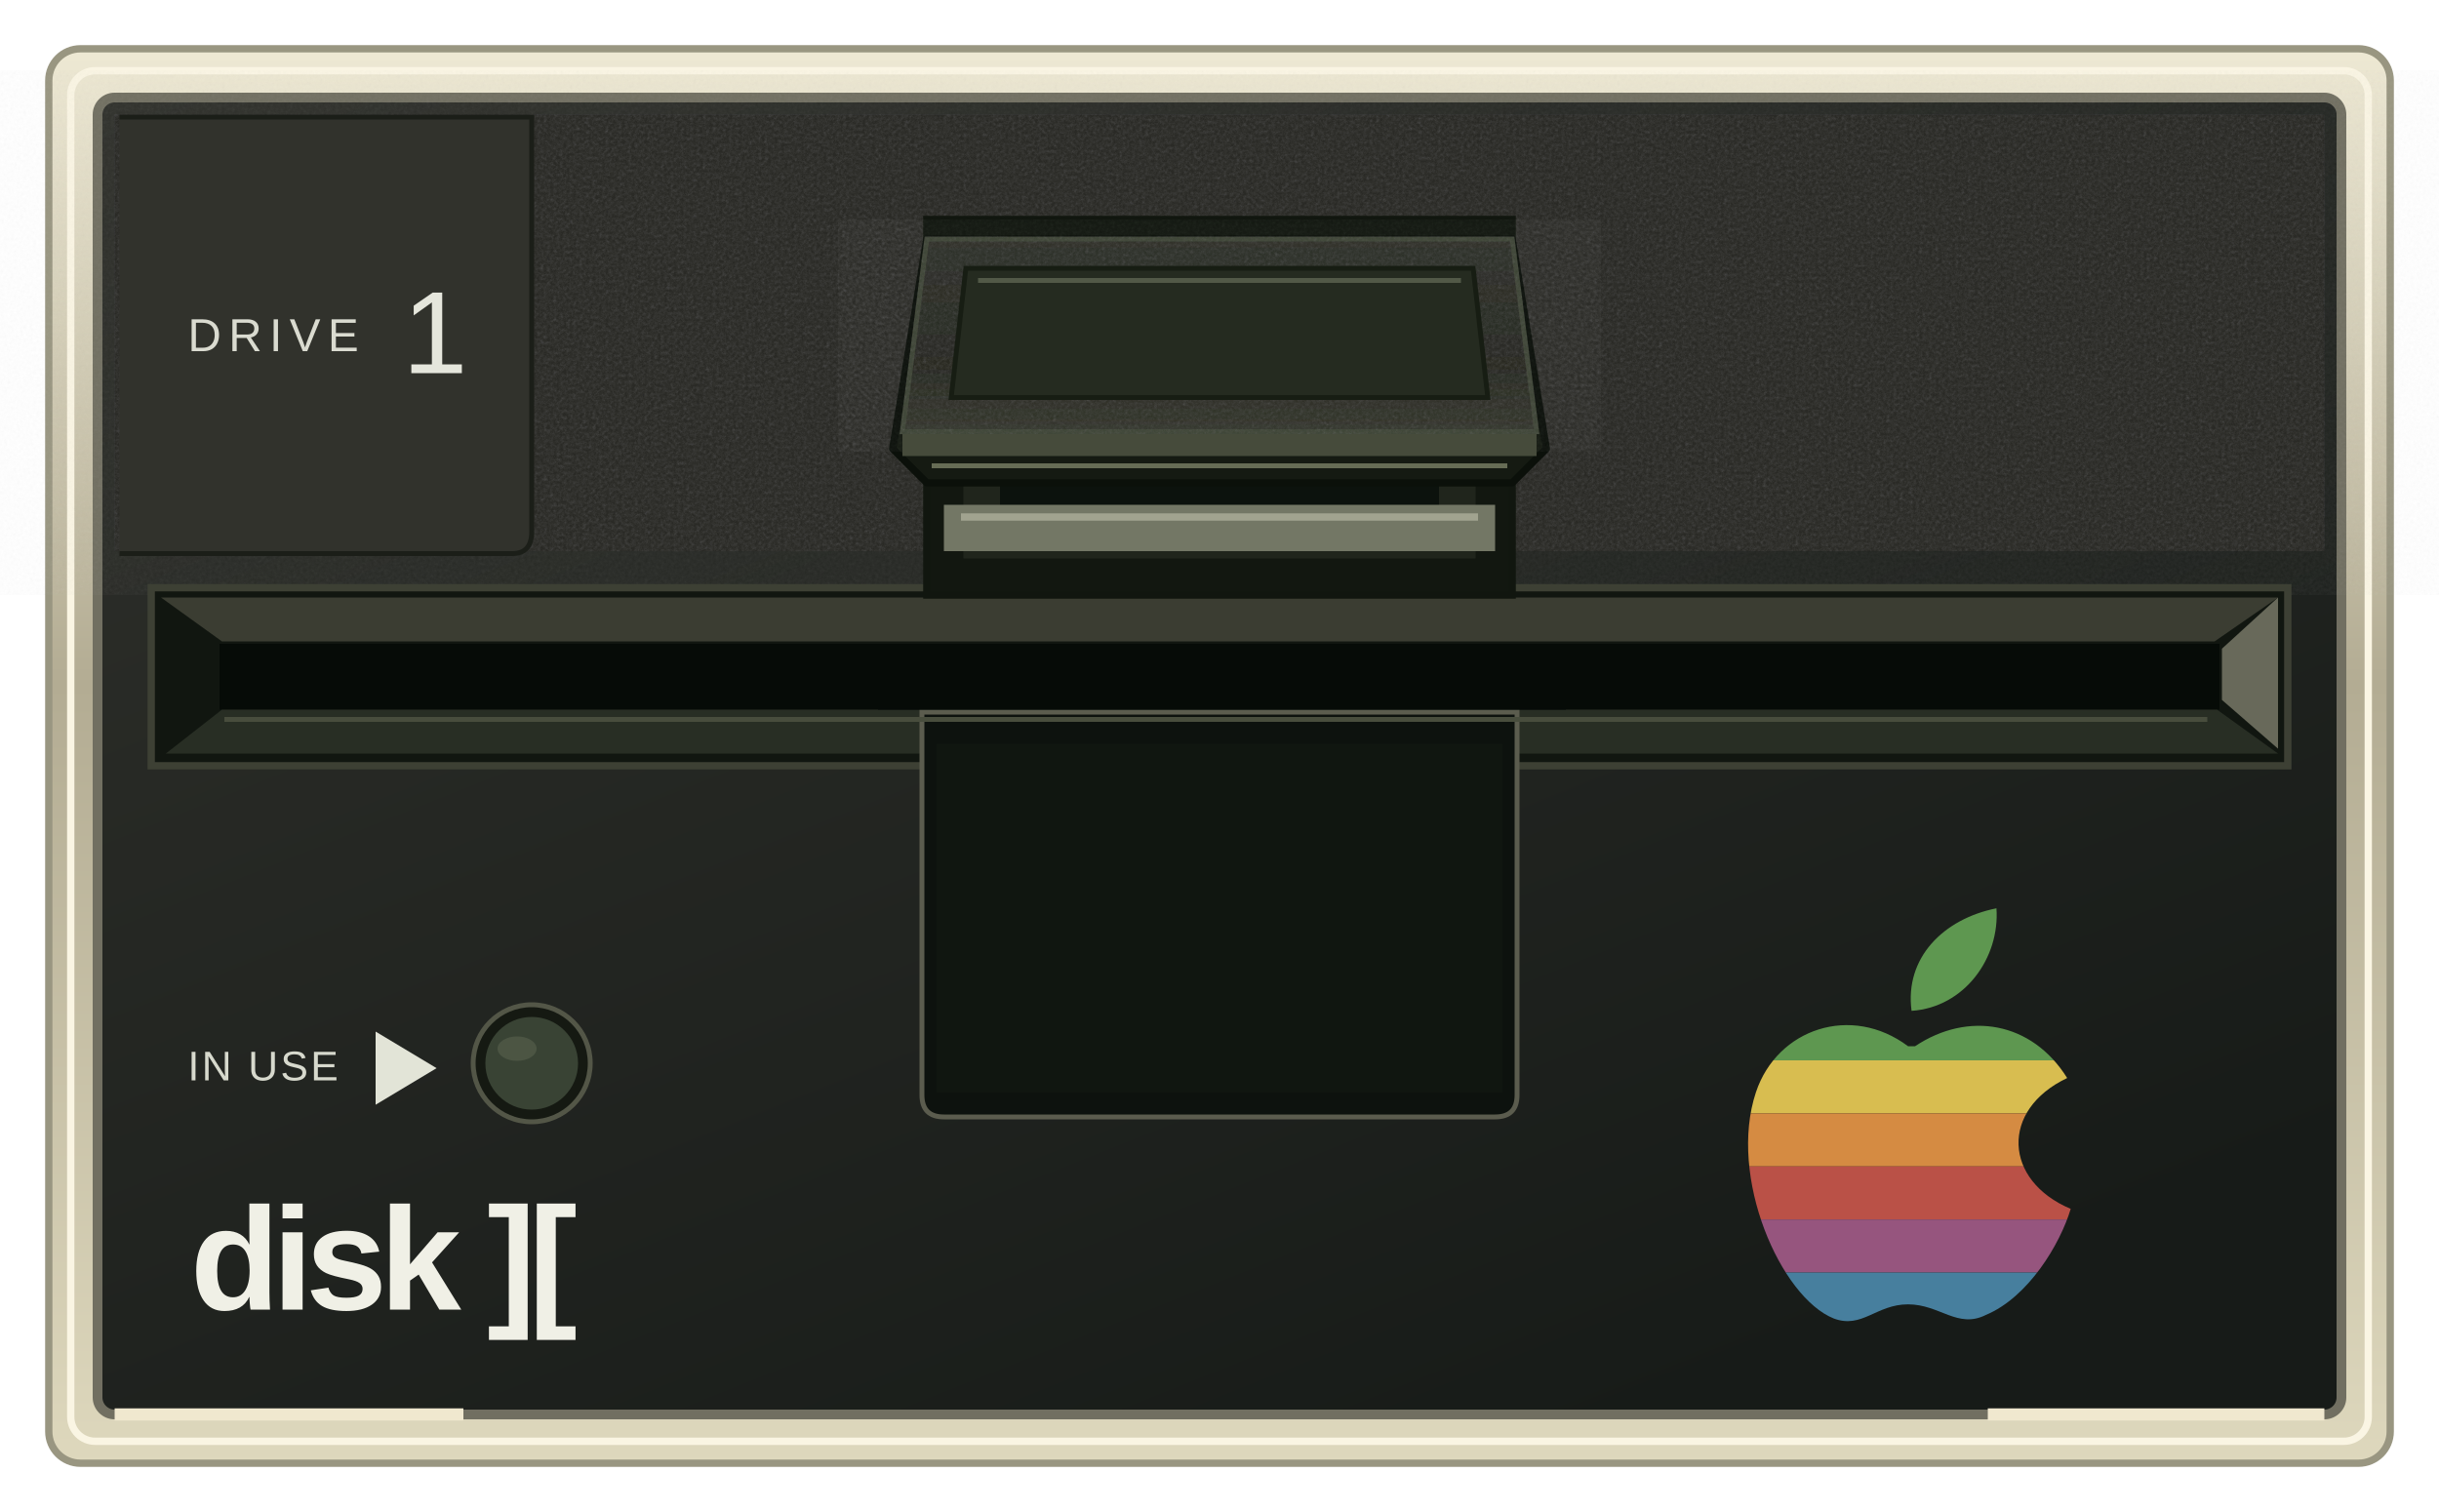
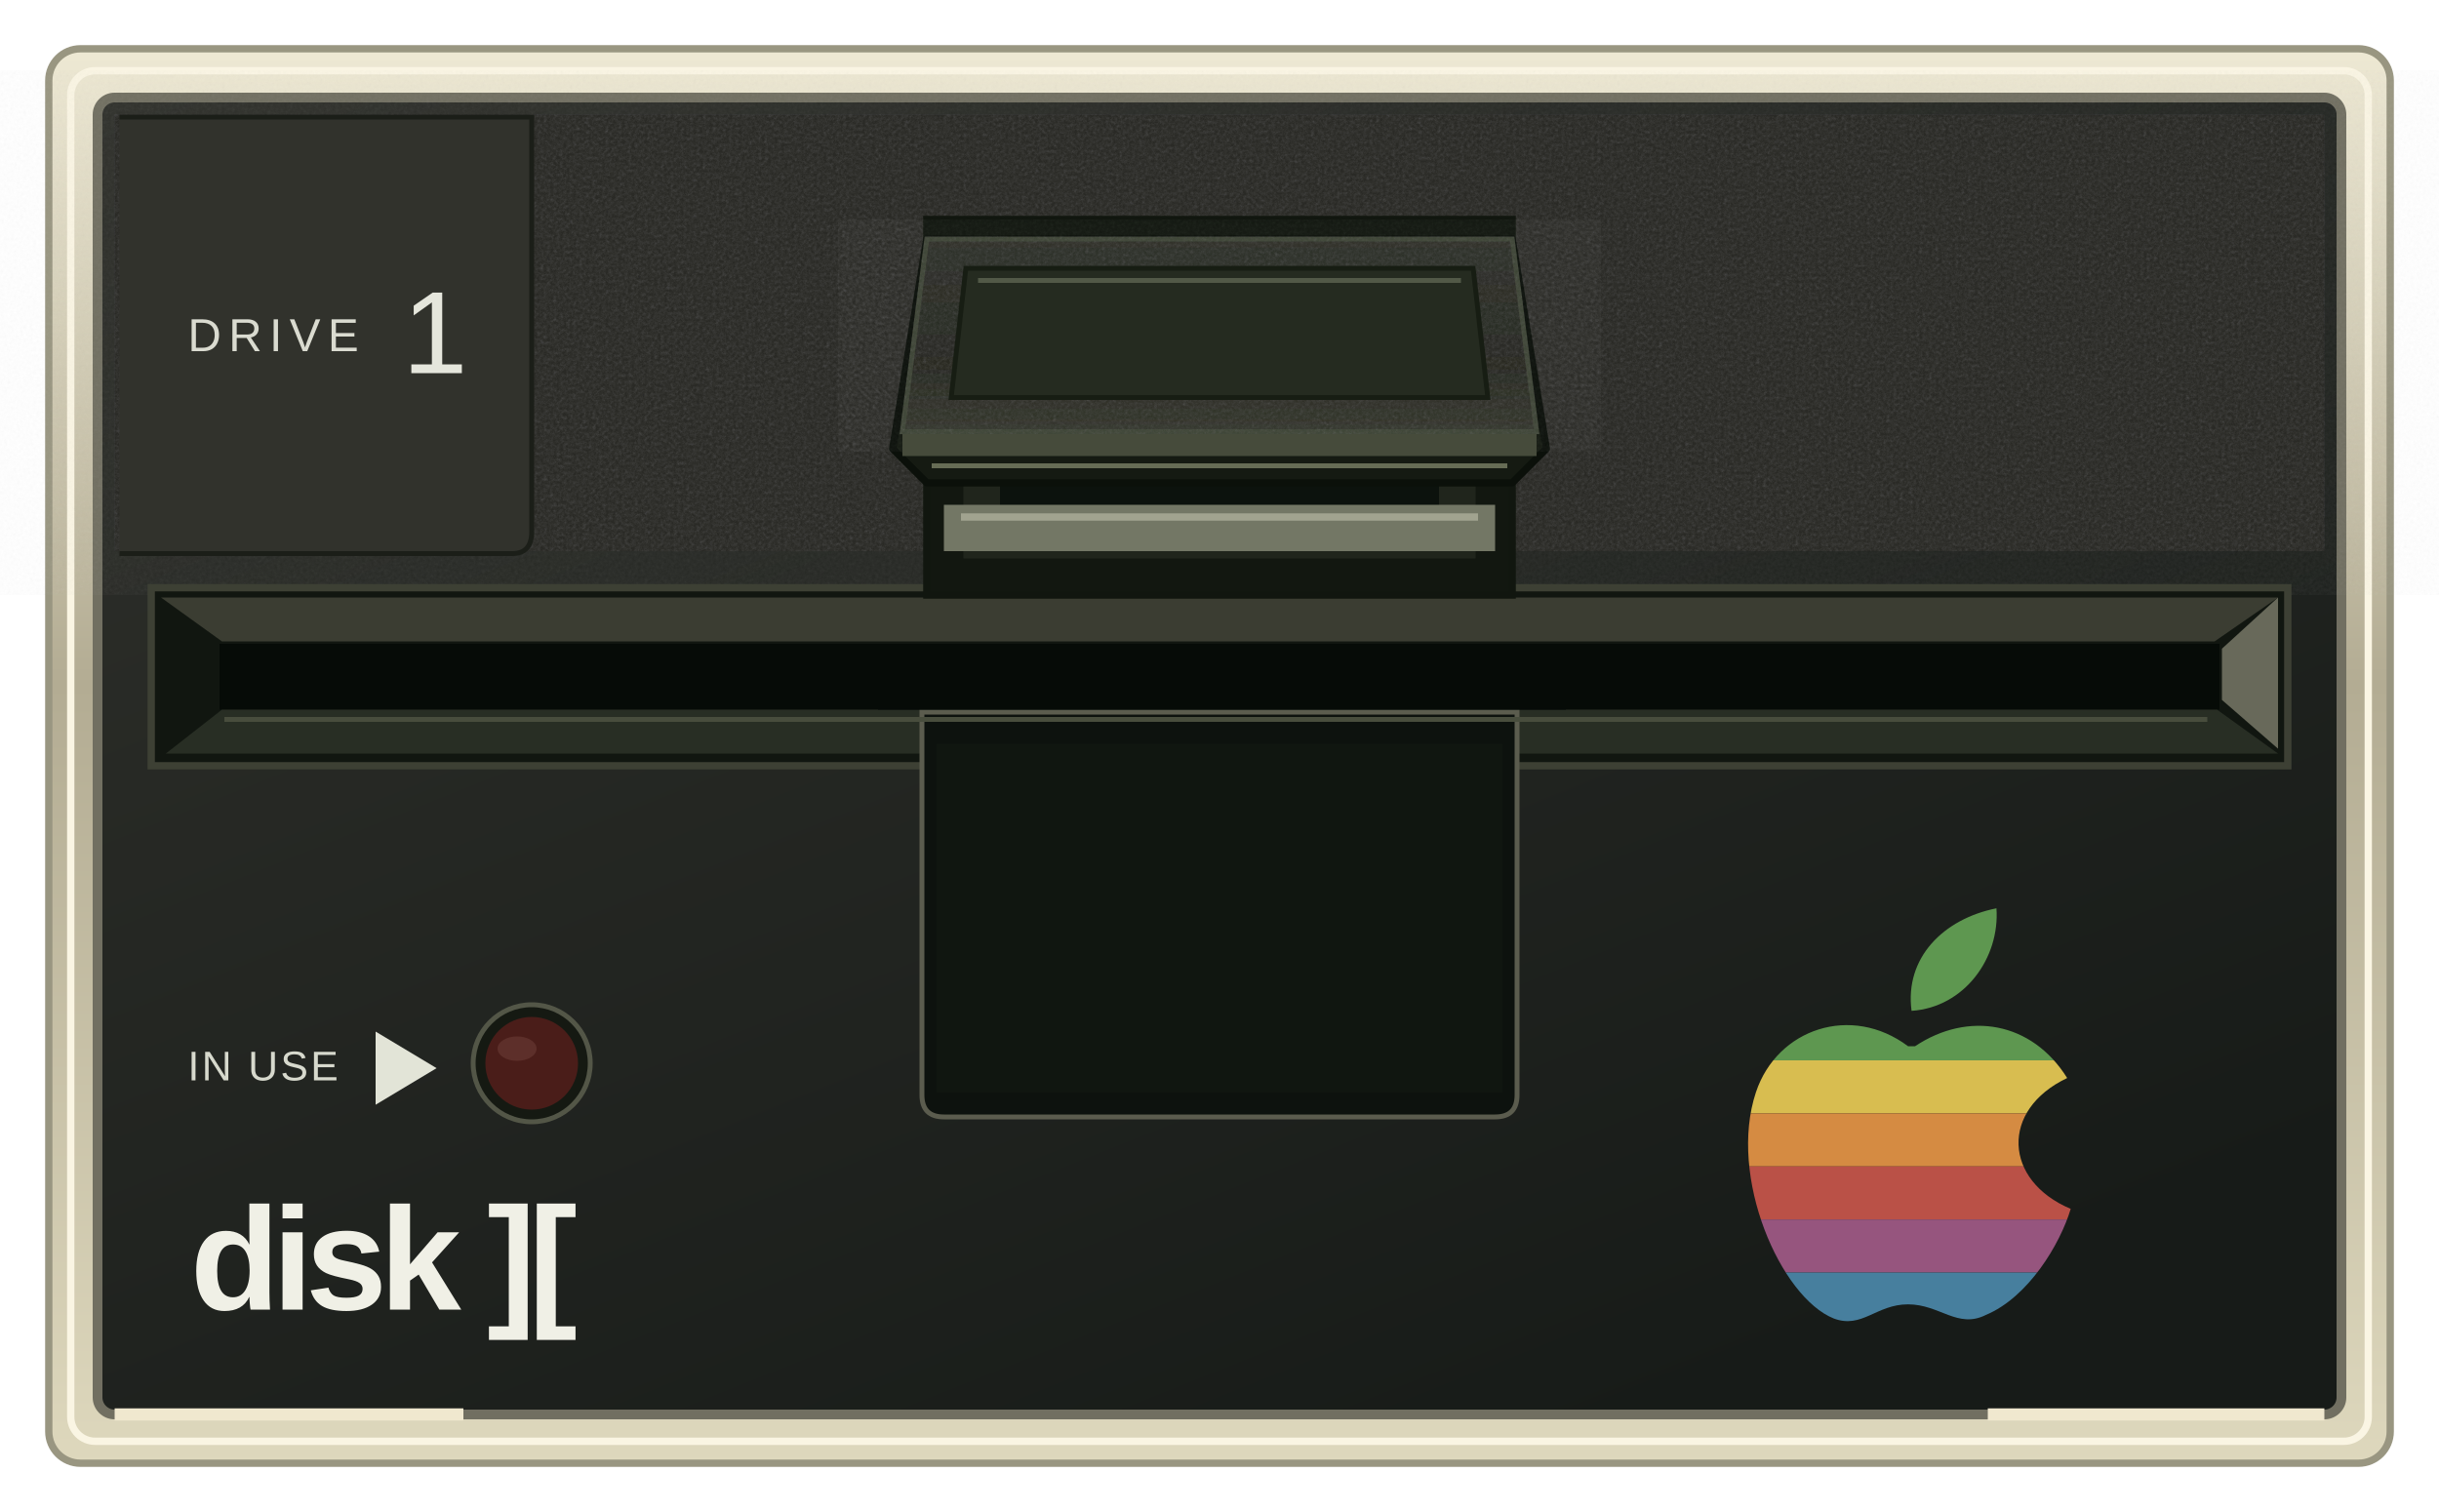
<svg xmlns="http://www.w3.org/2000/svg" width="1000" height="620" viewBox="0 0 1000 620" role="img" aria-labelledby="title desc">
  <defs>
    <linearGradient id="rim" x2="0" y2="1">
      <stop stop-color="#eee9d4" />
      <stop offset=".45" stop-color="#b3ac93" />
      <stop offset="1" stop-color="#ded8bd" />
    </linearGradient>
    <linearGradient id="black" x2=".7" y2="1">
      <stop stop-color="#30312c" />
      <stop offset="1" stop-color="#171b18" />
    </linearGradient>
    <linearGradient id="handle" x2="0" y2="1">
      <stop stop-color="#30312b" />
      <stop offset=".66" stop-color="#292b24" />
      <stop offset="1" stop-color="#36382e" />
    </linearGradient>
    <radialGradient id="lamp">
-       <stop stop-color="#ffffeb" />
-       <stop offset=".55" stop-color="#f8ffd1" />
-       <stop offset=".8" stop-color="#d2ed97" />
-       <stop offset="1" stop-color="#7d9c49" />
+       <stop stop-color="#fff1ea" />
+       <stop offset=".45" stop-color="#ff9a80" />
+       <stop offset=".8" stop-color="#f23b22" />
+       <stop offset="1" stop-color="#9a1a10" />
    </radialGradient>
    <radialGradient id="glow">
-       <stop stop-color="#a9e44d" stop-opacity=".5" />
-       <stop offset="1" stop-color="#a9e44d" stop-opacity="0" />
+       <stop stop-color="#ff3a1e" stop-opacity=".55" />
+       <stop offset="1" stop-color="#ff3a1e" stop-opacity="0" />
    </radialGradient>
    <filter id="texture">
      <feTurbulence type="fractalNoise" baseFrequency=".75" numOctaves="3" stitchTiles="stitch" />
      <feColorMatrix type="saturate" values="0" />
      <feComponentTransfer>
        <feFuncA type="linear" slope=".075" />
      </feComponentTransfer>
      <feBlend in="SourceGraphic" mode="soft-light" />
    </filter>
    <clipPath id="apple">
      <path d="M54 40C38 28 17 35 11 53C3 77 18 111 33 117C41 120 45 113 54 113C63 113 68 120 76 116C88 111 97 96 100 86C81 78 80 58 99 49C89 33 71 30 56 40ZM55 30C53 15 64 4 79 1C80 15 70 29 55 30Z" />
    </clipPath>
  </defs>
  <rect x="20" y="20" width="960" height="580" rx="13" fill="url(#rim)" stroke="#999681" stroke-width="3" />
  <rect x="29" y="29" width="942" height="562" rx="10" fill="none" stroke="#faf5e3" stroke-width="3" />
  <rect x="40" y="40" width="920" height="540" rx="7" fill="url(#black)" stroke="#716f61" stroke-width="4" />
  <path d="M47 47H953V226H620V90H380V226H47Z" fill="#2b2c26" filter="url(#texture)" />
  <path d="M49 48H218V218Q218 227 210 227H49" fill="#31322c" stroke="#1b1e18" stroke-width="2" />
  <text x="77" y="144" fill="#dadbd0" font-family="Arial, Helvetica, sans-serif" font-size="19" letter-spacing="3">DRIVE</text>
  <text x="165" y="153" fill="#e5e6dc" font-family="Arial, Helvetica, sans-serif" font-size="48">1</text>
  <path d="M62 241H938V314H62Z" fill="#111610" stroke="#3d4034" stroke-width="3" />
  <path d="M66 245H934L908 263H91Z" fill="#3b3d32" />
  <path d="M90 264H910V291H90Z" fill="#060b07" />
  <path d="M68 309L91 291H909L934 309Z" fill="#282e24" />
  <path d="M934 245L911 266V287L934 307Z" fill="#68695a" />
  <path d="M92 295H905" stroke="#484d3d" stroke-width="2" />
  <path d="M378 292H622V449Q622 458 613 458H387Q378 458 378 449Z" fill="#0d120e" stroke="#5b5c4e" stroke-width="2" />
  <path d="M384 305H616V448H384Z" fill="#101610" />
  <path d="M380 90H620V244H380Z" fill="#121710" stroke="#11160f" stroke-width="3" />
  <path d="M395 106H605V229H395Z" fill="#20251c" />
  <path d="M410 137H590V209H410Z" fill="#0c120d" />
  <path d="M387 207H613V226H387Z" fill="#737765" />
  <path d="M394 212H606" stroke="#a1a38f" stroke-width="3" />
  <path d="M360 264H642V291H360Z" fill="#060b07" />
  <path d="M360 295H642" stroke="#484d3d" stroke-width="2" />
  <path d="M380 98H620L634 184L620 198H380L366 184Z" fill="#151a12" stroke="#0b100a" stroke-width="3" stroke-linejoin="round" />
  <path d="M380 98H620L630 177H370Z" fill="url(#handle)" stroke="#414637" stroke-width="2" filter="url(#texture)" />
  <path d="M370 178H630V187H370Z" fill="#464b3b" />
  <path d="M382 191H618" stroke="#666c55" stroke-width="2" />
  <path d="M396 110H604L610 163H390Z" fill="#252b20" stroke="#171d13" stroke-width="2" />
  <path d="M401 115H599" stroke="#525947" stroke-width="2" />
  <text x="77" y="443" fill="#d7d9cd" font-family="Arial, Helvetica, sans-serif" font-size="17" letter-spacing="1">IN USE</text>
  <path d="M154 423L179 438L154 453Z" fill="#e2e4d7" />
  <circle cx="218" cy="436" r="24" fill="#151912" stroke="#535647" stroke-width="2" />
-   <circle cx="218" cy="436" r="19" fill="#394334" />
-   <ellipse cx="212" cy="430" rx="8" ry="5" fill="#68715b" opacity=".4" />
+   <circle cx="218" cy="436" r="19" fill="#4a1d19" />
+   <ellipse cx="212" cy="430" rx="8" ry="5" fill="#7a4a43" opacity=".4" />
  <text x="78" y="537" fill="#f0f0e6" font-family="Arial, Helvetica, sans-serif" font-size="60" font-weight="900" letter-spacing="-3">disk ][</text>
  <g transform="translate(704 371) scale(1.45)" clip-path="url(#apple)">
    <path fill="#5e9750" d="M0 0H110V44H0Z" />
    <path fill="#d8bd50" d="M0 44H110V59H0Z" />
    <path fill="#d58b42" d="M0 59H110V74H0Z" />
    <path fill="#ba5147" d="M0 74H110V89H0Z" />
    <path fill="#96557e" d="M0 89H110V104H0Z" />
    <path fill="#477f9e" d="M0 104H110V125H0Z" />
  </g>
  <path d="M47 580H190M815 580H953" stroke="#f0e8cf" stroke-width="5" />
</svg>
